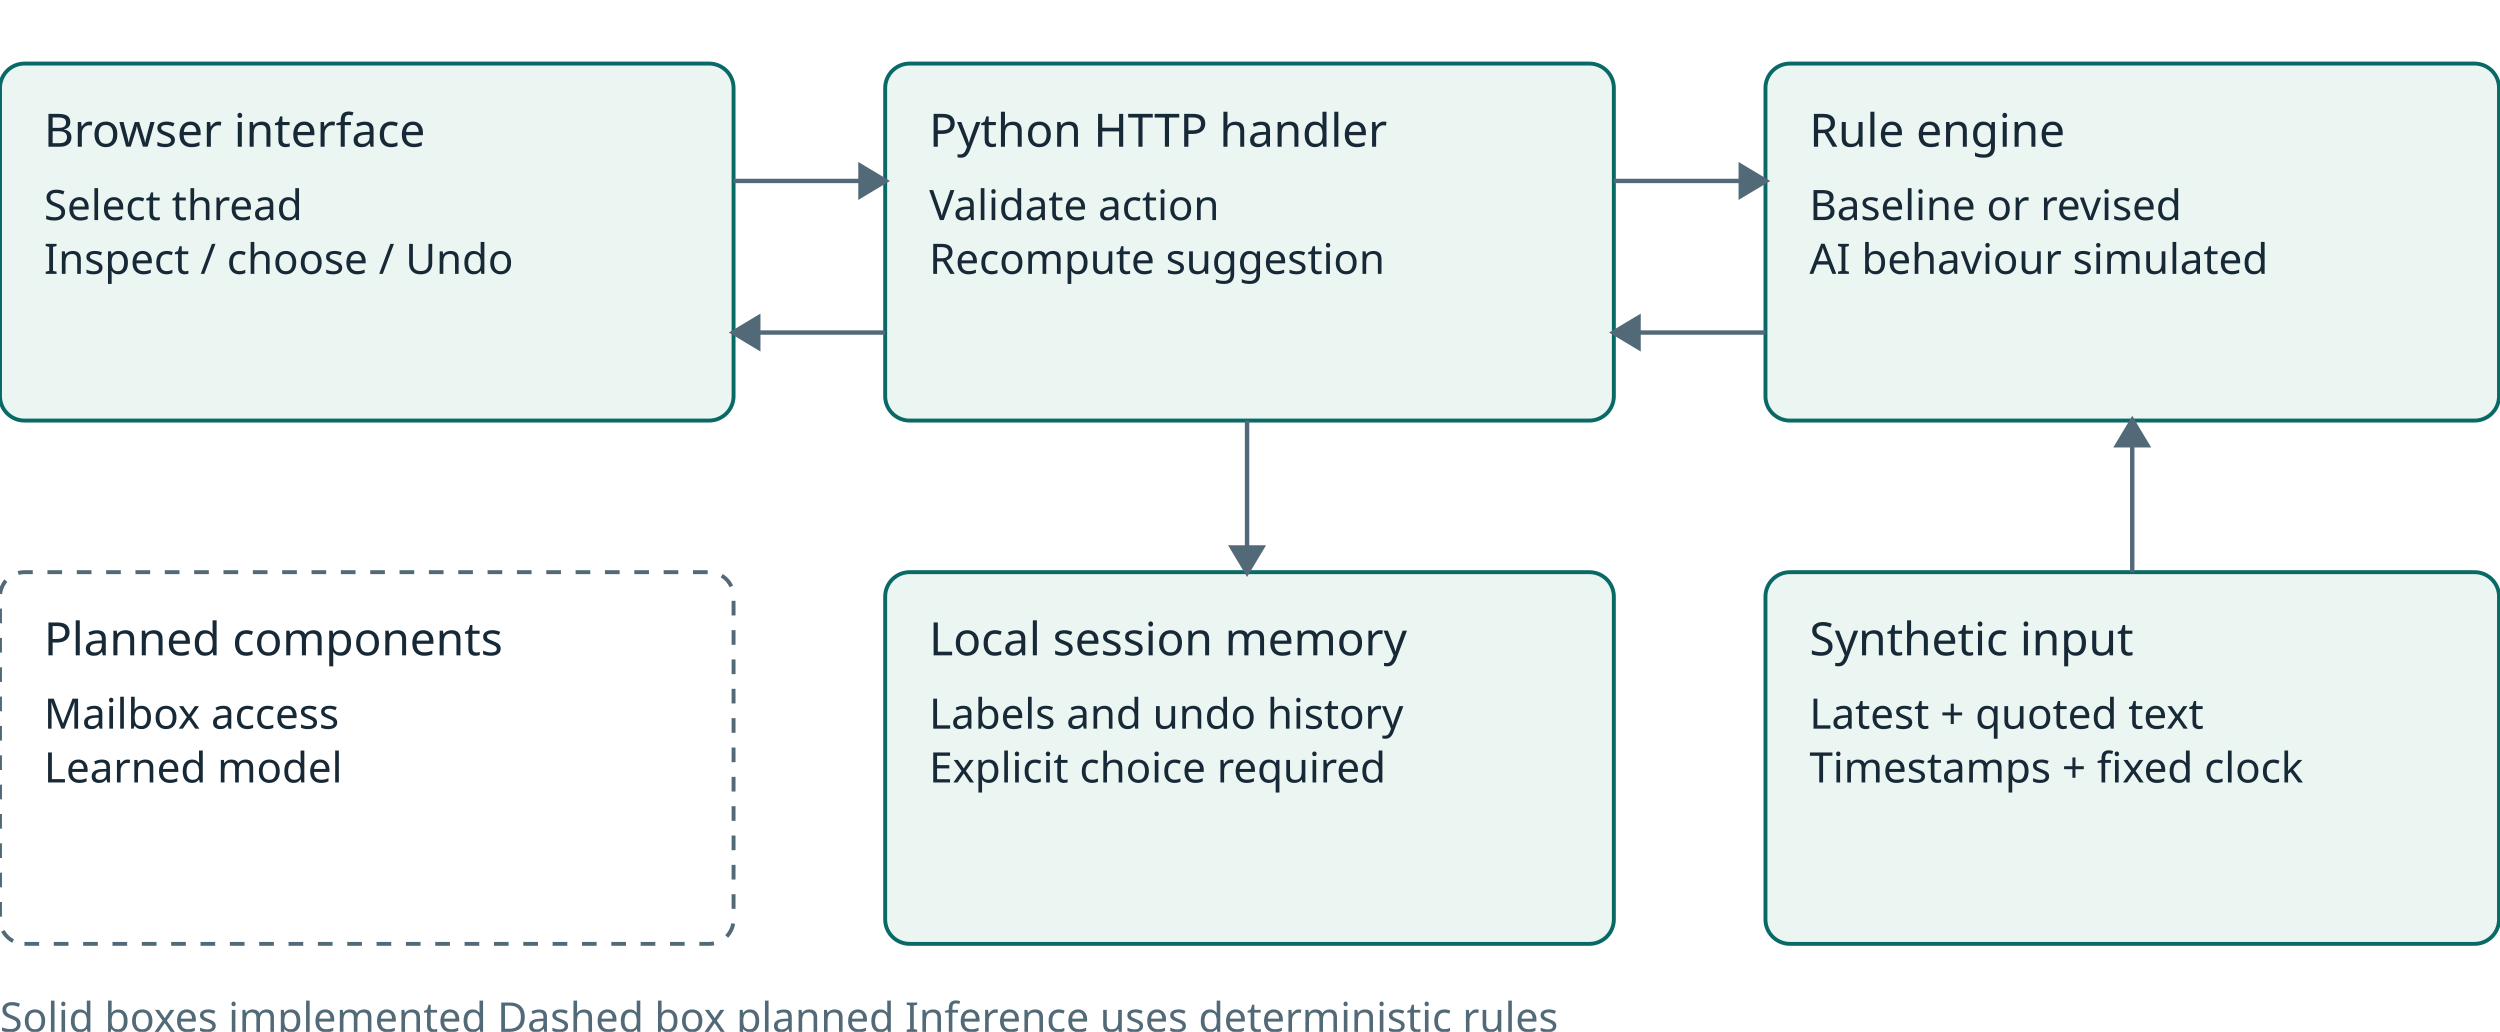
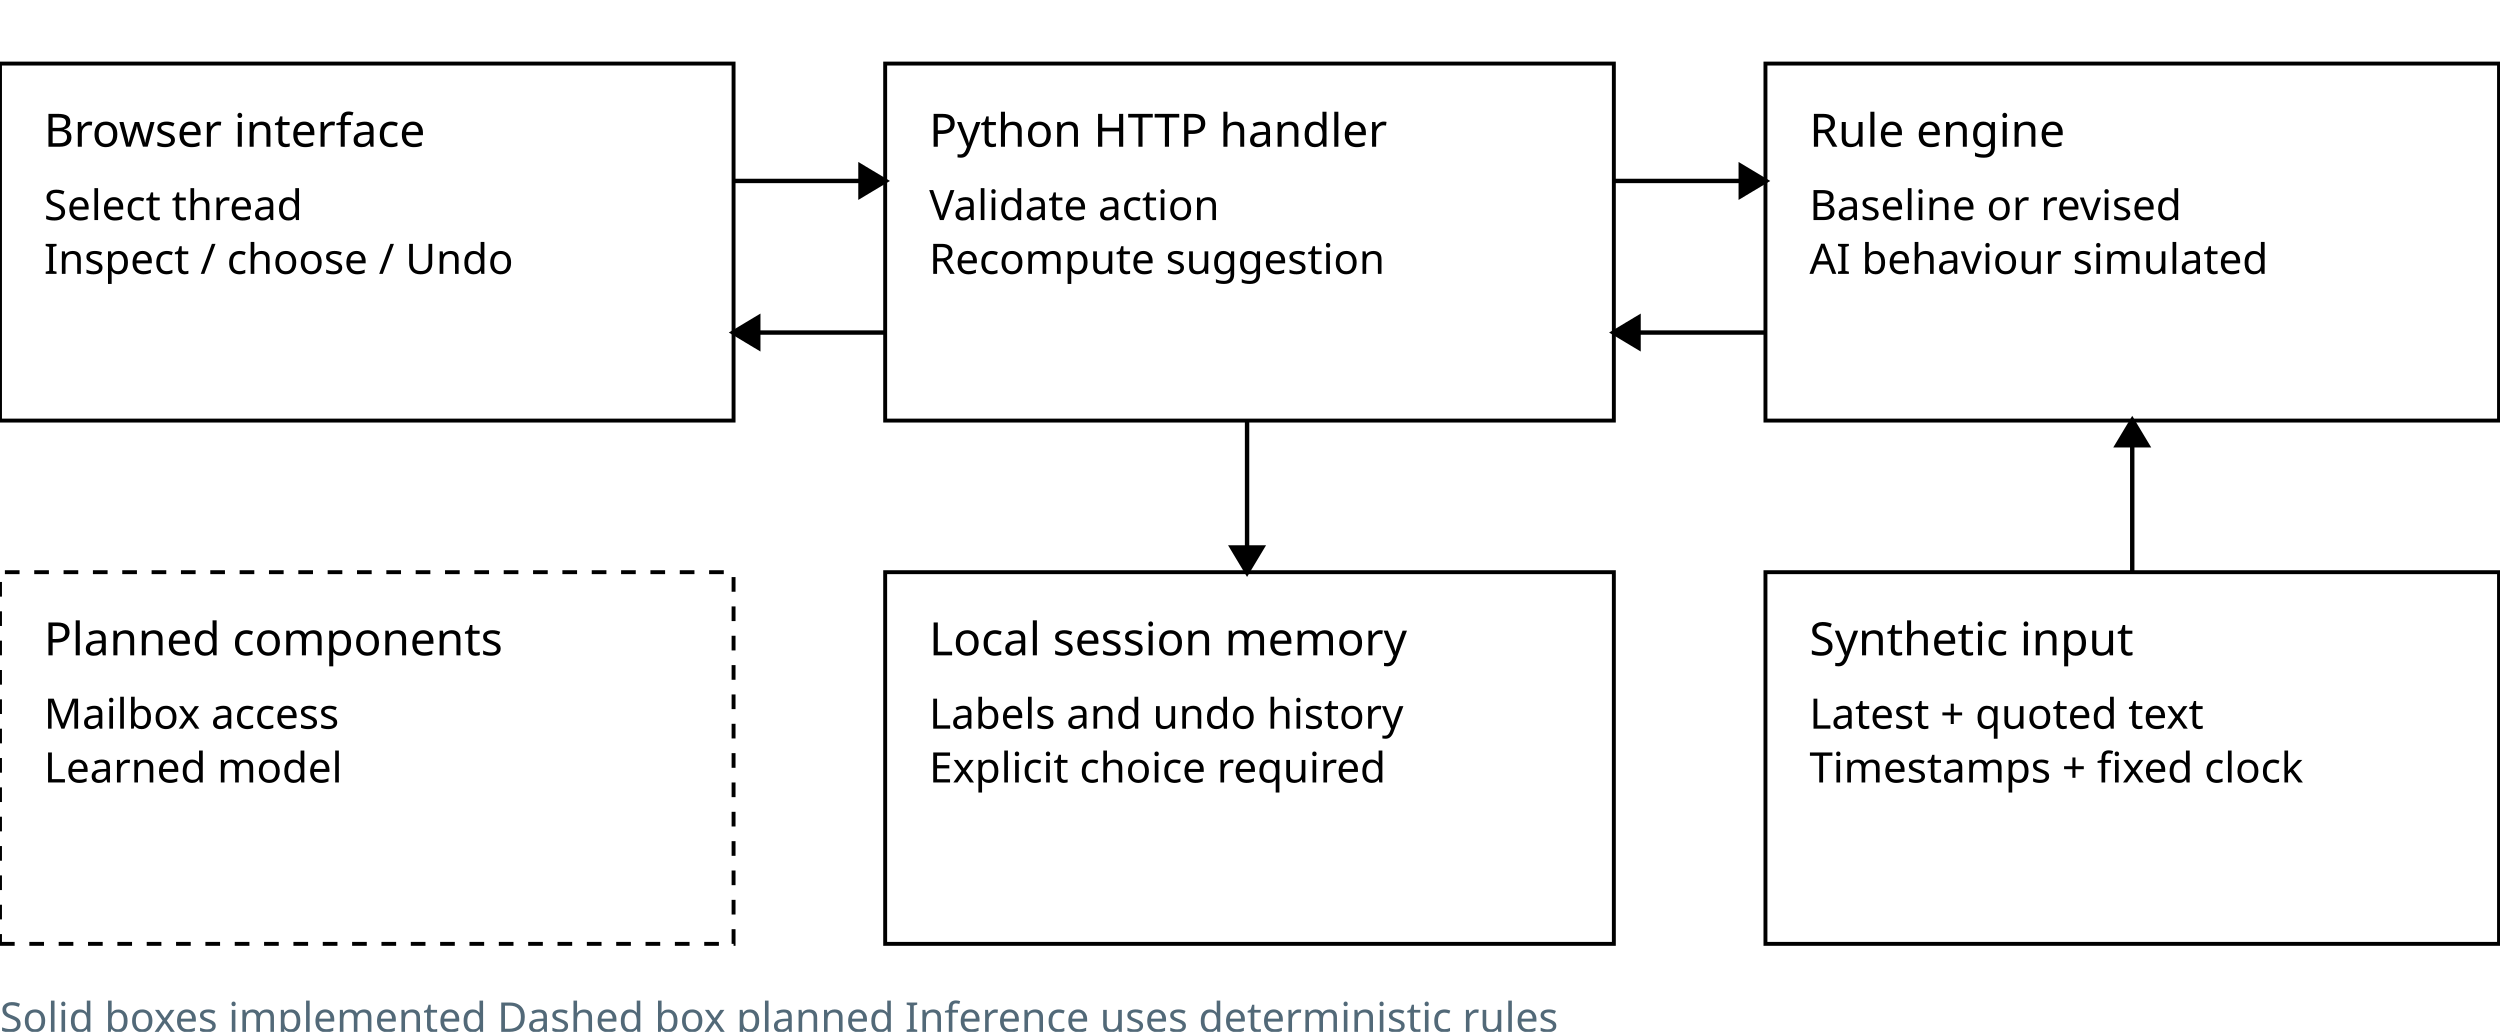
<svg xmlns="http://www.w3.org/2000/svg" width="511.2" height="211" preserveAspectRatio="xMinYMin meet" viewBox="0 0 511 211" version="1.0" fill-rule="evenodd">
  <clipPath id="clip">
    <rect x="0" y="0" width="511.2" height="211" />
  </clipPath>
  <g id="group" transform="scale(1,-1) translate(0,-211)" style="clip-path: url(#clip)">
    <g transform="">
-       <rect x="0" y="125" width="150" height="73" rx="5" ry="5" style="stroke: rgb(3%,41%,40%); stroke-linecap: butt; stroke-width: 0.8; fill: rgb(92%,96%,95%); fill-rule: evenodd;" />
-       <text x="9" y="181" style="font-family: Bold; font-size: 9.4px;fill: rgb(9%,16%,21%); stroke:none;" transform="translate(0,362) scale(1,-1)">Browser interface</text>
-       <text x="9" y="166" style="font-family: Body; font-size: 8.6px;fill: rgb(9%,16%,21%); stroke:none;" transform="translate(0,332) scale(1,-1)">Select thread</text>
-       <text x="9" y="155" style="font-family: Body; font-size: 8.6px;fill: rgb(9%,16%,21%); stroke:none;" transform="translate(0,310) scale(1,-1)">Inspect / choose / Undo</text>
-       <rect x="181" y="125" width="149" height="73" rx="5" ry="5" style="stroke: rgb(3%,41%,40%); stroke-linecap: butt; stroke-width: 0.8; fill: rgb(92%,96%,95%); fill-rule: evenodd;" />
-       <text x="190" y="181" style="font-family: Bold; font-size: 9.4px;fill: rgb(9%,16%,21%); stroke:none;" transform="translate(0,362) scale(1,-1)">Python HTTP handler</text>
-       <text x="190" y="166" style="font-family: Body; font-size: 8.6px;fill: rgb(9%,16%,21%); stroke:none;" transform="translate(0,332) scale(1,-1)">Validate action</text>
-       <text x="190" y="155" style="font-family: Body; font-size: 8.6px;fill: rgb(9%,16%,21%); stroke:none;" transform="translate(0,310) scale(1,-1)">Recompute suggestion</text>
-       <rect x="361" y="125" width="150" height="73" rx="5" ry="5" style="stroke: rgb(3%,41%,40%); stroke-linecap: butt; stroke-width: 0.8; fill: rgb(92%,96%,95%); fill-rule: evenodd;" />
-       <text x="370" y="181" style="font-family: Bold; font-size: 9.4px;fill: rgb(9%,16%,21%); stroke:none;" transform="translate(0,362) scale(1,-1)">Rule engine</text>
-       <text x="370" y="166" style="font-family: Body; font-size: 8.6px;fill: rgb(9%,16%,21%); stroke:none;" transform="translate(0,332) scale(1,-1)">Baseline or revised</text>
-       <text x="370" y="155" style="font-family: Body; font-size: 8.6px;fill: rgb(9%,16%,21%); stroke:none;" transform="translate(0,310) scale(1,-1)">AI behaviour simulated</text>
-       <path d="M 150,174 L 181,174 Z" style="stroke: rgb(32%,41%,47%); stroke-linecap: butt; stroke-width: 0.9;" />
-       <polygon points="181 174, 176 171, 176 177" style="stroke: rgb(32%,41%,47%); stroke-linecap: butt; stroke-width: 1; fill: rgb(32%,41%,47%); fill-rule: evenodd;" />
-       <path d="M 330,174 L 361,174 Z" style="stroke: rgb(32%,41%,47%); stroke-linecap: butt; stroke-width: 0.9;" />
-       <polygon points="361 174, 356 171, 356 177" style="stroke: rgb(32%,41%,47%); stroke-linecap: butt; stroke-width: 1; fill: rgb(32%,41%,47%); fill-rule: evenodd;" />
-       <path d="M 361,143 L 330,143 Z" style="stroke: rgb(32%,41%,47%); stroke-linecap: butt; stroke-width: 0.9;" />
-       <polygon points="330 143, 335 140, 335 146" style="stroke: rgb(32%,41%,47%); stroke-linecap: butt; stroke-width: 1; fill: rgb(32%,41%,47%); fill-rule: evenodd;" />
-       <path d="M 181,143 L 150,143 Z" style="stroke: rgb(32%,41%,47%); stroke-linecap: butt; stroke-width: 0.9;" />
-       <polygon points="150 143, 155 140, 155 146" style="stroke: rgb(32%,41%,47%); stroke-linecap: butt; stroke-width: 1; fill: rgb(32%,41%,47%); fill-rule: evenodd;" />
-       <rect x="181" y="18" width="149" height="76" rx="5" ry="5" style="stroke: rgb(3%,41%,40%); stroke-linecap: butt; stroke-width: 0.8; fill: rgb(92%,96%,95%); fill-rule: evenodd;" />
-       <text x="190" y="77" style="font-family: Bold; font-size: 9.4px;fill: rgb(9%,16%,21%); stroke:none;" transform="translate(0,154) scale(1,-1)">Local session memory</text>
-       <text x="190" y="62" style="font-family: Body; font-size: 8.6px;fill: rgb(9%,16%,21%); stroke:none;" transform="translate(0,124) scale(1,-1)">Labels and undo history</text>
-       <text x="190" y="51" style="font-family: Body; font-size: 8.6px;fill: rgb(9%,16%,21%); stroke:none;" transform="translate(0,102) scale(1,-1)">Explicit choice required</text>
-       <rect x="361" y="18" width="150" height="76" rx="5" ry="5" style="stroke: rgb(3%,41%,40%); stroke-linecap: butt; stroke-width: 0.8; fill: rgb(92%,96%,95%); fill-rule: evenodd;" />
-       <text x="370" y="77" style="font-family: Bold; font-size: 9.4px;fill: rgb(9%,16%,21%); stroke:none;" transform="translate(0,154) scale(1,-1)">Synthetic input</text>
-       <text x="370" y="62" style="font-family: Body; font-size: 8.6px;fill: rgb(9%,16%,21%); stroke:none;" transform="translate(0,124) scale(1,-1)">Latest + quoted text</text>
-       <text x="370" y="51" style="font-family: Body; font-size: 8.6px;fill: rgb(9%,16%,21%); stroke:none;" transform="translate(0,102) scale(1,-1)">Timestamps + fixed clock</text>
-       <path d="M 255,125 L 255,94 Z" style="stroke: rgb(32%,41%,47%); stroke-linecap: butt; stroke-width: 0.9;" />
-       <polygon points="255 94, 252 99, 258 99" style="stroke: rgb(32%,41%,47%); stroke-linecap: butt; stroke-width: 1; fill: rgb(32%,41%,47%); fill-rule: evenodd;" />
-       <path d="M 436,94 L 436,125 Z" style="stroke: rgb(32%,41%,47%); stroke-linecap: butt; stroke-width: 0.9;" />
-       <polygon points="436 125, 433 120, 439 120" style="stroke: rgb(32%,41%,47%); stroke-linecap: butt; stroke-width: 1; fill: rgb(32%,41%,47%); fill-rule: evenodd;" />
-       <rect x="0" y="18" width="150" height="76" rx="5" ry="5" style="stroke: rgb(32%,41%,47%); stroke-linecap: butt; stroke-width: 0.8; fill: rgb(100%,100%,100%); fill-rule: evenodd; stroke-dasharray: 3, 3;" />
-       <text x="9" y="77" style="font-family: Bold; font-size: 9.4px;fill: rgb(9%,16%,21%); stroke:none;" transform="translate(0,154) scale(1,-1)">Planned components</text>
-       <text x="9" y="62" style="font-family: Body; font-size: 8.6px;fill: rgb(9%,16%,21%); stroke:none;" transform="translate(0,124) scale(1,-1)">Mailbox access</text>
-       <text x="9" y="51" style="font-family: Body; font-size: 8.6px;fill: rgb(9%,16%,21%); stroke:none;" transform="translate(0,102) scale(1,-1)">Learned model</text>
+       <rect x="0" y="125" width="150" height="73" style="stroke: rgb(0%,0%,0%); stroke-linecap: butt; stroke-width: 0.8; fill: rgb(100%,100%,100%); fill-rule: evenodd;" />
+       <text x="9" y="181" style="font-family: Bold; font-size: 9.4px;fill: rgb(0%,0%,0%); stroke:none;" transform="translate(0,362) scale(1,-1)">Browser interface</text>
+       <text x="9" y="166" style="font-family: Body; font-size: 8.6px;fill: rgb(0%,0%,0%); stroke:none;" transform="translate(0,332) scale(1,-1)">Select thread</text>
+       <text x="9" y="155" style="font-family: Body; font-size: 8.6px;fill: rgb(0%,0%,0%); stroke:none;" transform="translate(0,310) scale(1,-1)">Inspect / choose / Undo</text>
+       <rect x="181" y="125" width="149" height="73" style="stroke: rgb(0%,0%,0%); stroke-linecap: butt; stroke-width: 0.8; fill: rgb(100%,100%,100%); fill-rule: evenodd;" />
+       <text x="190" y="181" style="font-family: Bold; font-size: 9.4px;fill: rgb(0%,0%,0%); stroke:none;" transform="translate(0,362) scale(1,-1)">Python HTTP handler</text>
+       <text x="190" y="166" style="font-family: Body; font-size: 8.6px;fill: rgb(0%,0%,0%); stroke:none;" transform="translate(0,332) scale(1,-1)">Validate action</text>
+       <text x="190" y="155" style="font-family: Body; font-size: 8.6px;fill: rgb(0%,0%,0%); stroke:none;" transform="translate(0,310) scale(1,-1)">Recompute suggestion</text>
+       <rect x="361" y="125" width="150" height="73" style="stroke: rgb(0%,0%,0%); stroke-linecap: butt; stroke-width: 0.8; fill: rgb(100%,100%,100%); fill-rule: evenodd;" />
+       <text x="370" y="181" style="font-family: Bold; font-size: 9.4px;fill: rgb(0%,0%,0%); stroke:none;" transform="translate(0,362) scale(1,-1)">Rule engine</text>
+       <text x="370" y="166" style="font-family: Body; font-size: 8.6px;fill: rgb(0%,0%,0%); stroke:none;" transform="translate(0,332) scale(1,-1)">Baseline or revised</text>
+       <text x="370" y="155" style="font-family: Body; font-size: 8.6px;fill: rgb(0%,0%,0%); stroke:none;" transform="translate(0,310) scale(1,-1)">AI behaviour simulated</text>
+       <path d="M 150,174 L 181,174 Z" style="stroke: rgb(0%,0%,0%); stroke-linecap: butt; stroke-width: 0.9;" />
+       <polygon points="181 174, 176 171, 176 177" style="stroke: rgb(0%,0%,0%); stroke-linecap: butt; stroke-width: 1; fill: rgb(0%,0%,0%); fill-rule: evenodd;" />
+       <path d="M 330,174 L 361,174 Z" style="stroke: rgb(0%,0%,0%); stroke-linecap: butt; stroke-width: 0.9;" />
+       <polygon points="361 174, 356 171, 356 177" style="stroke: rgb(0%,0%,0%); stroke-linecap: butt; stroke-width: 1; fill: rgb(0%,0%,0%); fill-rule: evenodd;" />
+       <path d="M 361,143 L 330,143 Z" style="stroke: rgb(0%,0%,0%); stroke-linecap: butt; stroke-width: 0.9;" />
+       <polygon points="330 143, 335 140, 335 146" style="stroke: rgb(0%,0%,0%); stroke-linecap: butt; stroke-width: 1; fill: rgb(0%,0%,0%); fill-rule: evenodd;" />
+       <path d="M 181,143 L 150,143 Z" style="stroke: rgb(0%,0%,0%); stroke-linecap: butt; stroke-width: 0.9;" />
+       <polygon points="150 143, 155 140, 155 146" style="stroke: rgb(0%,0%,0%); stroke-linecap: butt; stroke-width: 1; fill: rgb(0%,0%,0%); fill-rule: evenodd;" />
+       <rect x="181" y="18" width="149" height="76" style="stroke: rgb(0%,0%,0%); stroke-linecap: butt; stroke-width: 0.8; fill: rgb(100%,100%,100%); fill-rule: evenodd;" />
+       <text x="190" y="77" style="font-family: Bold; font-size: 9.4px;fill: rgb(0%,0%,0%); stroke:none;" transform="translate(0,154) scale(1,-1)">Local session memory</text>
+       <text x="190" y="62" style="font-family: Body; font-size: 8.6px;fill: rgb(0%,0%,0%); stroke:none;" transform="translate(0,124) scale(1,-1)">Labels and undo history</text>
+       <text x="190" y="51" style="font-family: Body; font-size: 8.6px;fill: rgb(0%,0%,0%); stroke:none;" transform="translate(0,102) scale(1,-1)">Explicit choice required</text>
+       <rect x="361" y="18" width="150" height="76" style="stroke: rgb(0%,0%,0%); stroke-linecap: butt; stroke-width: 0.8; fill: rgb(100%,100%,100%); fill-rule: evenodd;" />
+       <text x="370" y="77" style="font-family: Bold; font-size: 9.4px;fill: rgb(0%,0%,0%); stroke:none;" transform="translate(0,154) scale(1,-1)">Synthetic input</text>
+       <text x="370" y="62" style="font-family: Body; font-size: 8.6px;fill: rgb(0%,0%,0%); stroke:none;" transform="translate(0,124) scale(1,-1)">Latest + quoted text</text>
+       <text x="370" y="51" style="font-family: Body; font-size: 8.6px;fill: rgb(0%,0%,0%); stroke:none;" transform="translate(0,102) scale(1,-1)">Timestamps + fixed clock</text>
+       <path d="M 255,125 L 255,94 Z" style="stroke: rgb(0%,0%,0%); stroke-linecap: butt; stroke-width: 0.9;" />
+       <polygon points="255 94, 252 99, 258 99" style="stroke: rgb(0%,0%,0%); stroke-linecap: butt; stroke-width: 1; fill: rgb(0%,0%,0%); fill-rule: evenodd;" />
+       <path d="M 436,94 L 436,125 Z" style="stroke: rgb(0%,0%,0%); stroke-linecap: butt; stroke-width: 0.9;" />
+       <polygon points="436 125, 433 120, 439 120" style="stroke: rgb(0%,0%,0%); stroke-linecap: butt; stroke-width: 1; fill: rgb(0%,0%,0%); fill-rule: evenodd;" />
+       <rect x="0" y="18" width="150" height="76" style="stroke: rgb(0%,0%,0%); stroke-linecap: butt; stroke-width: 0.8; fill: rgb(100%,100%,100%); fill-rule: evenodd; stroke-dasharray: 3, 3;" />
+       <text x="9" y="77" style="font-family: Bold; font-size: 9.4px;fill: rgb(0%,0%,0%); stroke:none;" transform="translate(0,154) scale(1,-1)">Planned components</text>
+       <text x="9" y="62" style="font-family: Body; font-size: 8.6px;fill: rgb(0%,0%,0%); stroke:none;" transform="translate(0,124) scale(1,-1)">Mailbox access</text>
+       <text x="9" y="51" style="font-family: Body; font-size: 8.6px;fill: rgb(0%,0%,0%); stroke:none;" transform="translate(0,102) scale(1,-1)">Learned model</text>
      <text x="0" y="0" style="font-family: Body; font-size: 8.4px;fill: rgb(32%,41%,47%); stroke:none;" transform="translate(0,0) scale(1,-1)">Solid boxes implemented     Dashed box planned     Inference uses deterministic rules</text>
    </g>
  </g>
</svg>
